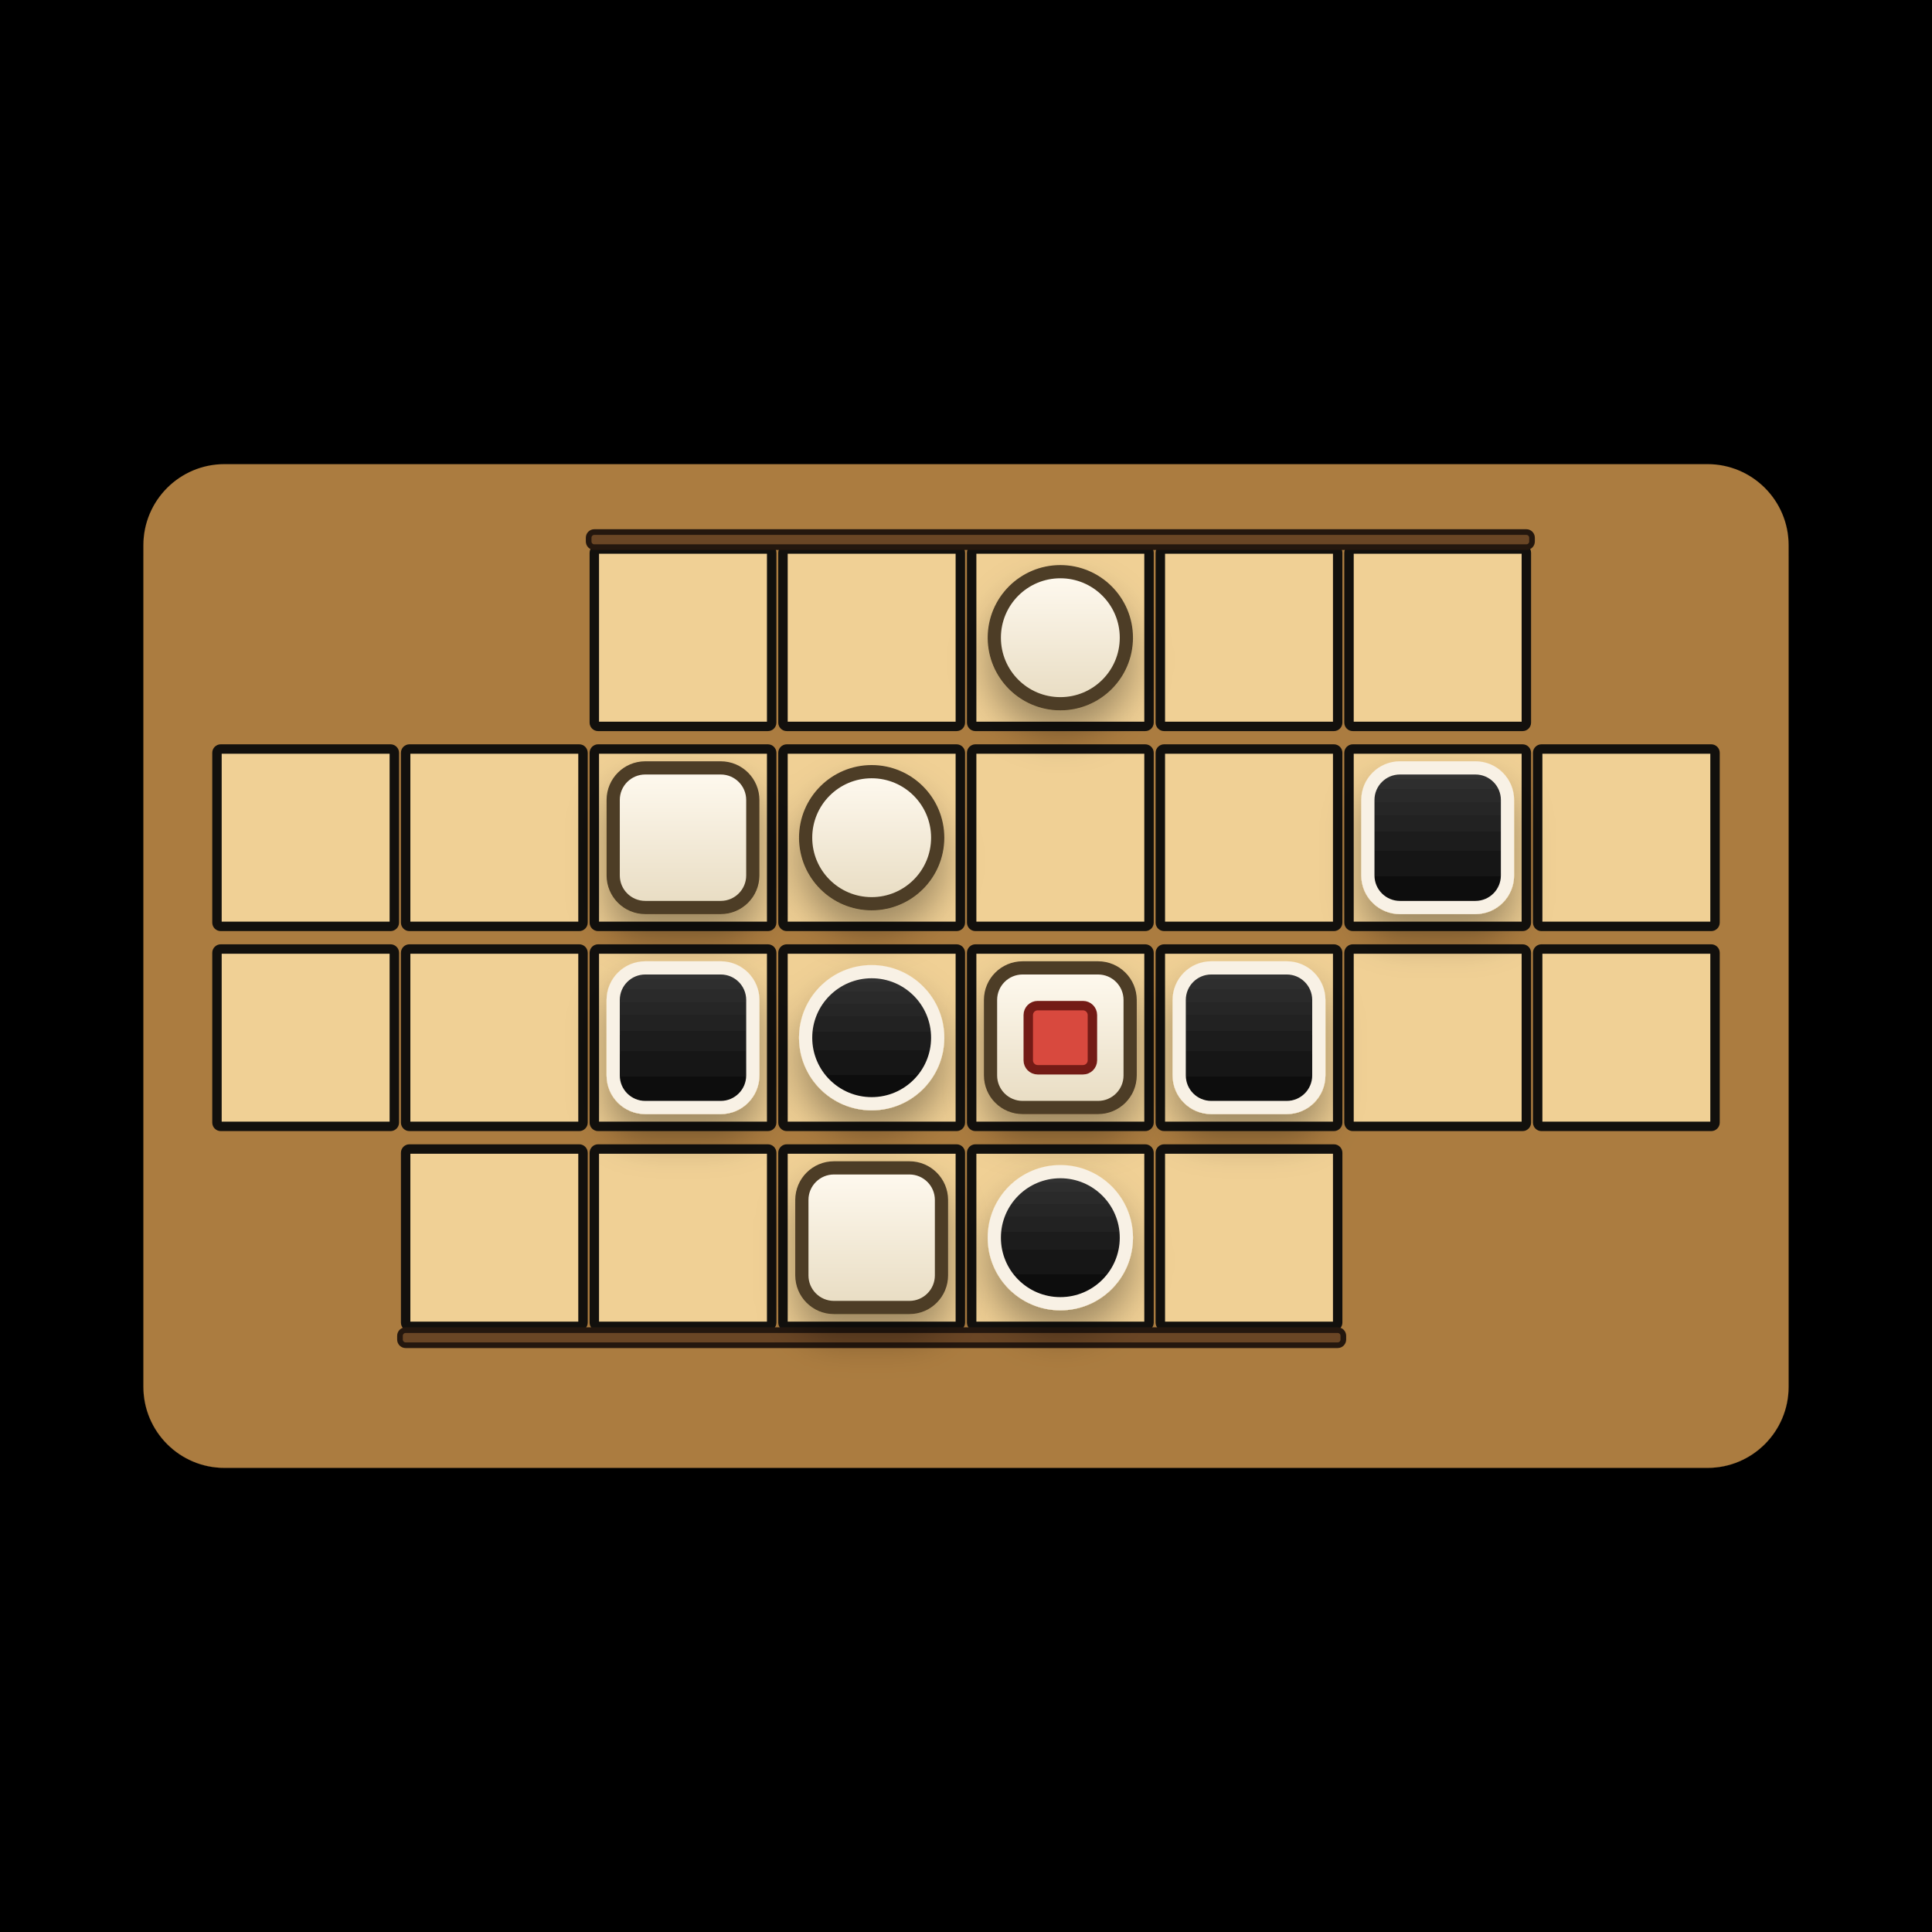
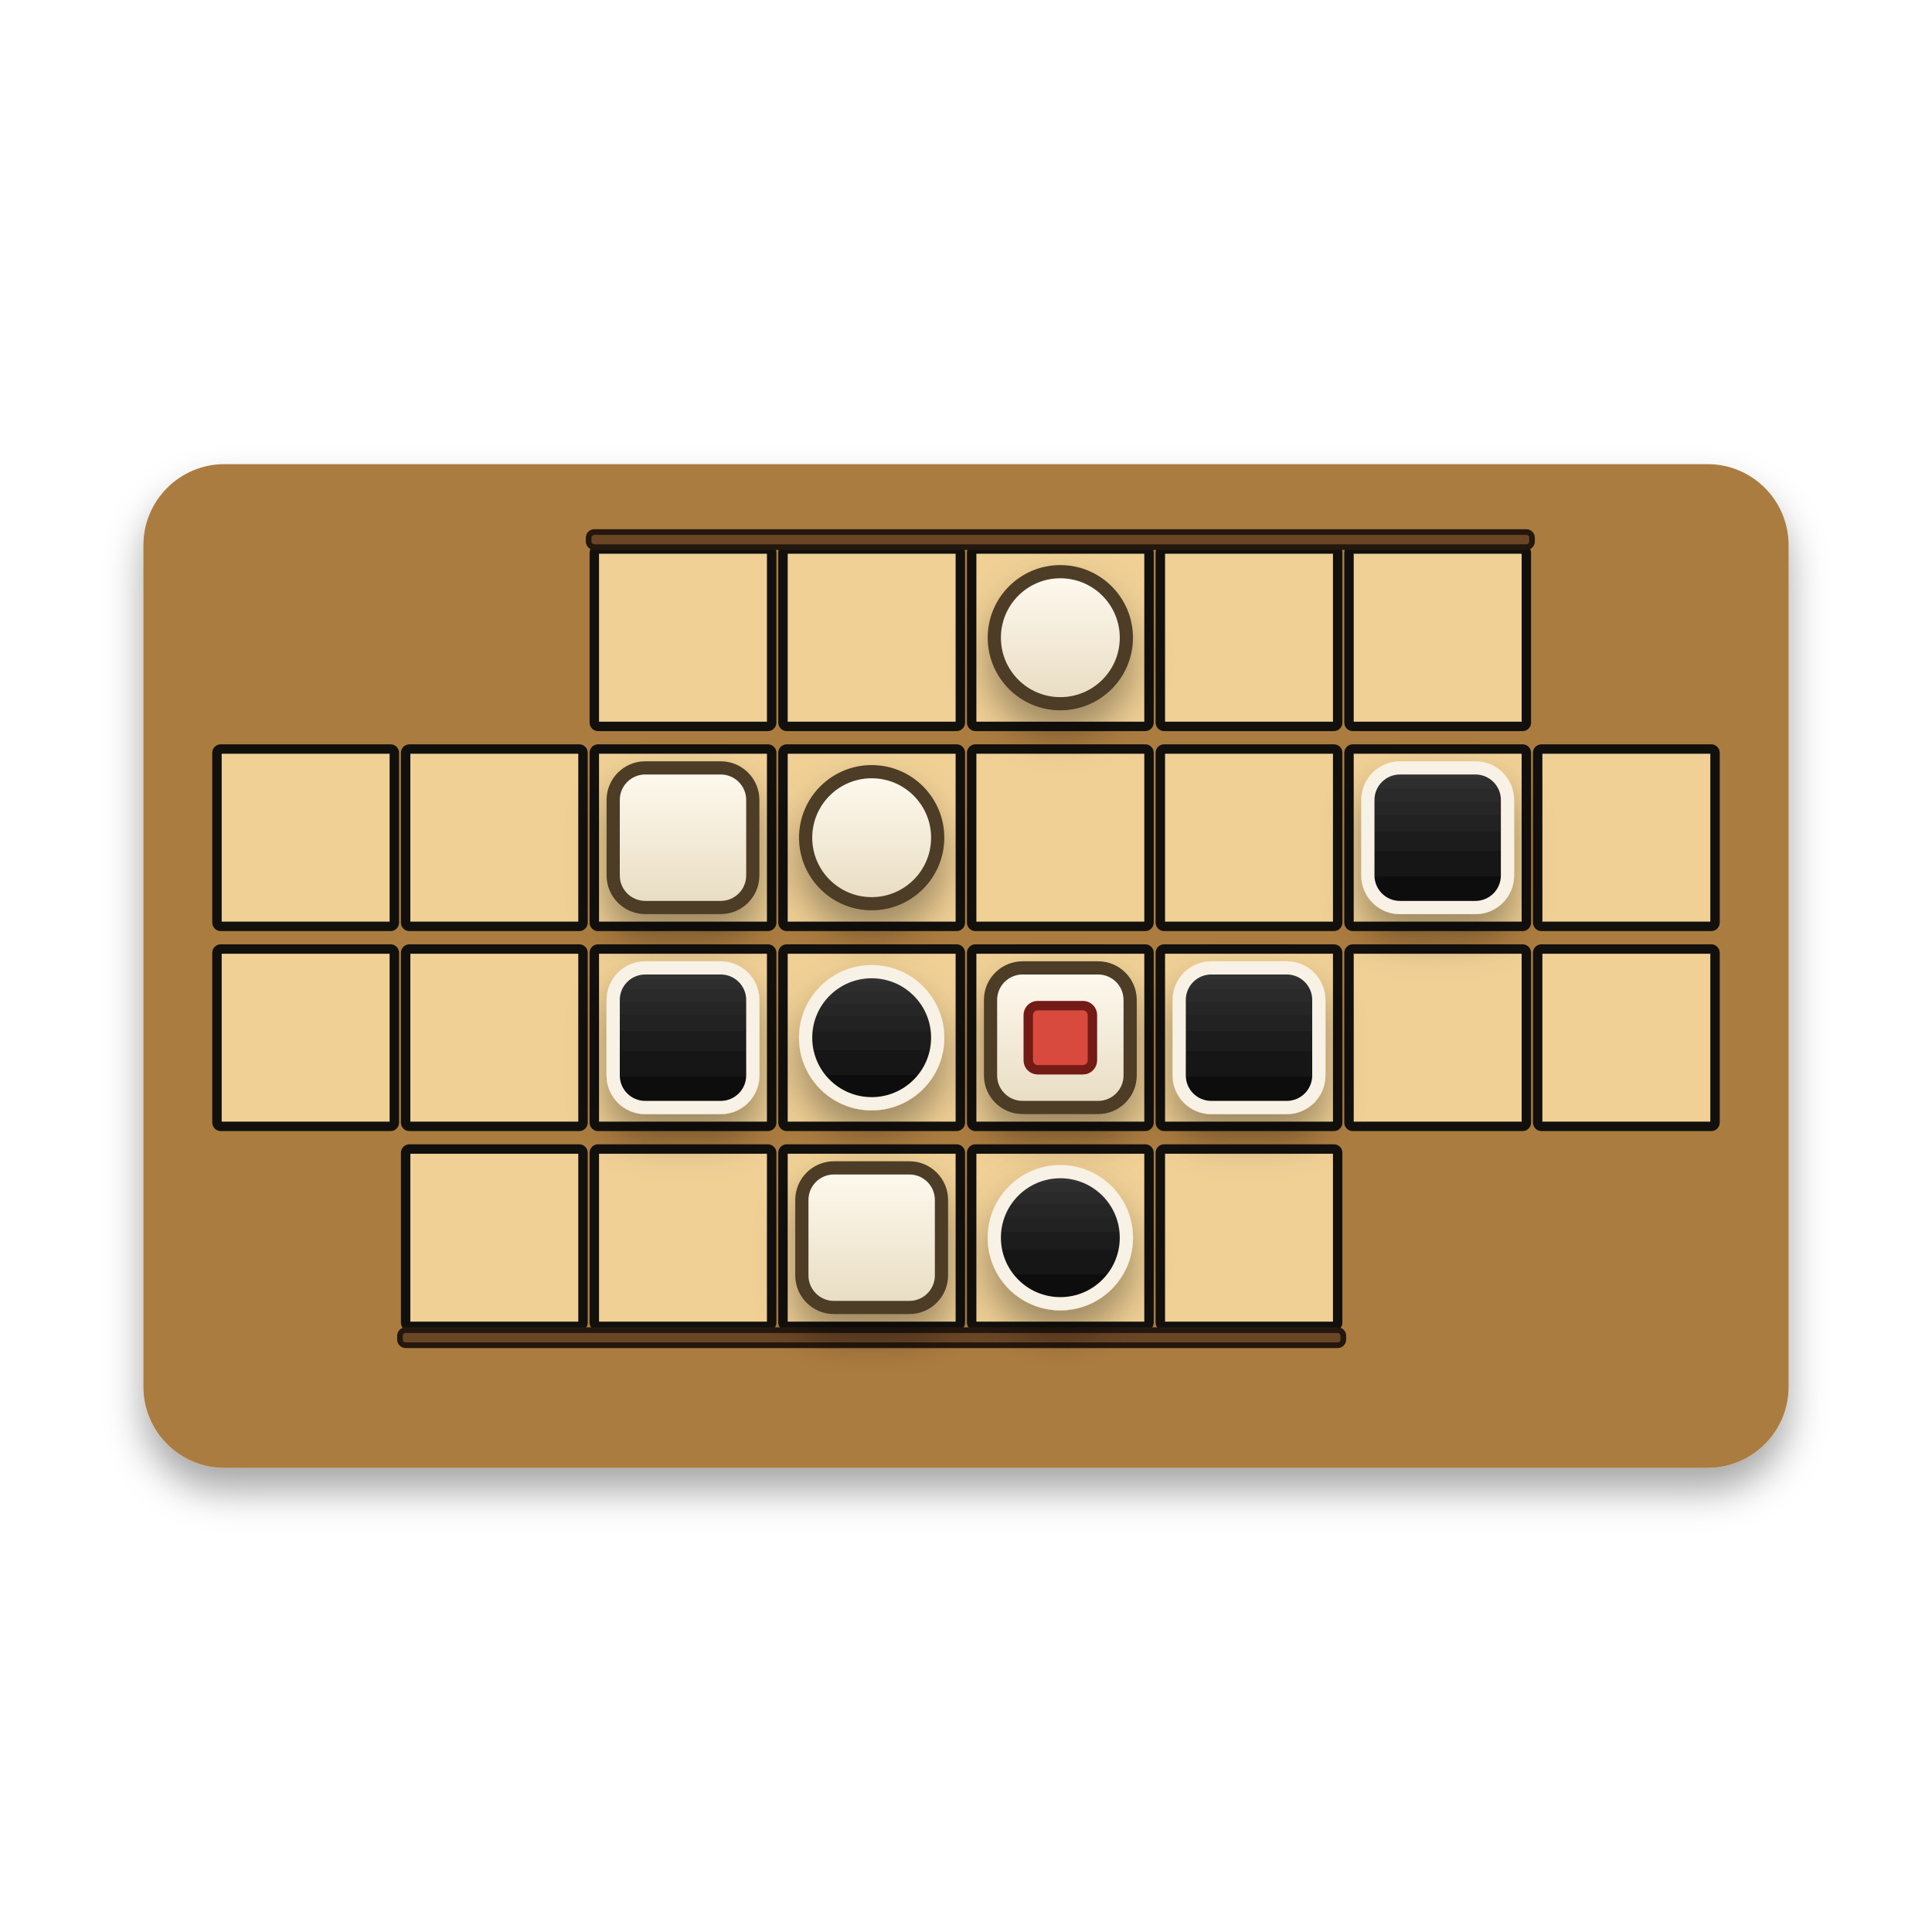
<svg xmlns="http://www.w3.org/2000/svg" viewBox="0 0 1024 1024">
  <defs>
    <linearGradient id="whitePiece" x1="0" y1="0" x2="0" y2="1">
      <stop stop-color="#fffaf0" />
      <stop offset="1" stop-color="#e8dcc2" />
    </linearGradient>
    <linearGradient id="blackPiece" x1="0" y1="0" x2="0" y2="1">
      <stop stop-color="#333" />
      <stop offset="1" stop-color="#080808" />
    </linearGradient>
    <filter id="shadow" x="-30%" y="-30%" width="160%" height="180%">
      <feDropShadow dx="0" dy="12" stdDeviation="10" flood-opacity=".35" />
    </filter>
  </defs>
-   <rect width="1024" height="1024" fill="#000000" />
  <rect x="76" y="246" width="872" height="532" rx="43" fill="#ab7b40" filter="url(#shadow)" />
  <g fill="#f0d095" stroke="#12100d" stroke-width="5">
    <rect x="315" y="291" width="94" height="94" rx="2" />
    <rect x="415" y="291" width="94" height="94" rx="2" />
    <rect x="515" y="291" width="94" height="94" rx="2" />
    <rect x="615" y="291" width="94" height="94" rx="2" />
    <rect x="715" y="291" width="94" height="94" rx="2" />
    <rect x="115" y="397" width="94" height="94" rx="2" />
    <rect x="215" y="397" width="94" height="94" rx="2" />
    <rect x="315" y="397" width="94" height="94" rx="2" />
    <rect x="415" y="397" width="94" height="94" rx="2" />
    <rect x="515" y="397" width="94" height="94" rx="2" />
    <rect x="615" y="397" width="94" height="94" rx="2" />
    <rect x="715" y="397" width="94" height="94" rx="2" />
    <rect x="815" y="397" width="94" height="94" rx="2" />
    <rect x="115" y="503" width="94" height="94" rx="2" />
    <rect x="215" y="503" width="94" height="94" rx="2" />
    <rect x="315" y="503" width="94" height="94" rx="2" />
    <rect x="415" y="503" width="94" height="94" rx="2" />
    <rect x="515" y="503" width="94" height="94" rx="2" />
    <rect x="615" y="503" width="94" height="94" rx="2" />
    <rect x="715" y="503" width="94" height="94" rx="2" />
    <rect x="815" y="503" width="94" height="94" rx="2" />
    <rect x="215" y="609" width="94" height="94" rx="2" />
    <rect x="315" y="609" width="94" height="94" rx="2" />
    <rect x="415" y="609" width="94" height="94" rx="2" />
    <rect x="515" y="609" width="94" height="94" rx="2" />
    <rect x="615" y="609" width="94" height="94" rx="2" />
  </g>
  <g fill="#6a4625" stroke="#24170e" stroke-width="3">
    <rect x="312" y="282" width="500" height="8" rx="3" />
    <rect x="212" y="705" width="500" height="8" rx="3" />
  </g>
  <g stroke="#4d3d25" stroke-width="7" filter="url(#shadow)">
    <circle cx="562" cy="338" r="35" fill="url(#whitePiece)" />
    <rect x="325" y="407" width="74" height="74" rx="17" fill="url(#whitePiece)" />
    <circle cx="462" cy="444" r="35" fill="url(#whitePiece)" />
    <rect x="525" y="513" width="74" height="74" rx="17" fill="url(#whitePiece)" />
    <rect x="425" y="619" width="74" height="74" rx="17" fill="url(#whitePiece)" />
  </g>
  <g stroke="#f8f1e5" stroke-width="7" filter="url(#shadow)">
    <rect x="725" y="407" width="74" height="74" rx="17" fill="url(#blackPiece)" />
    <rect x="325" y="513" width="74" height="74" rx="17" fill="url(#blackPiece)" />
    <circle cx="462" cy="550" r="35" fill="url(#blackPiece)" />
    <rect x="625" y="513" width="74" height="74" rx="17" fill="url(#blackPiece)" />
    <circle cx="562" cy="656" r="35" fill="url(#blackPiece)" />
  </g>
  <rect x="545" y="533" width="34" height="34" rx="5" fill="#d8493e" stroke="#731b16" stroke-width="5" />
</svg>
